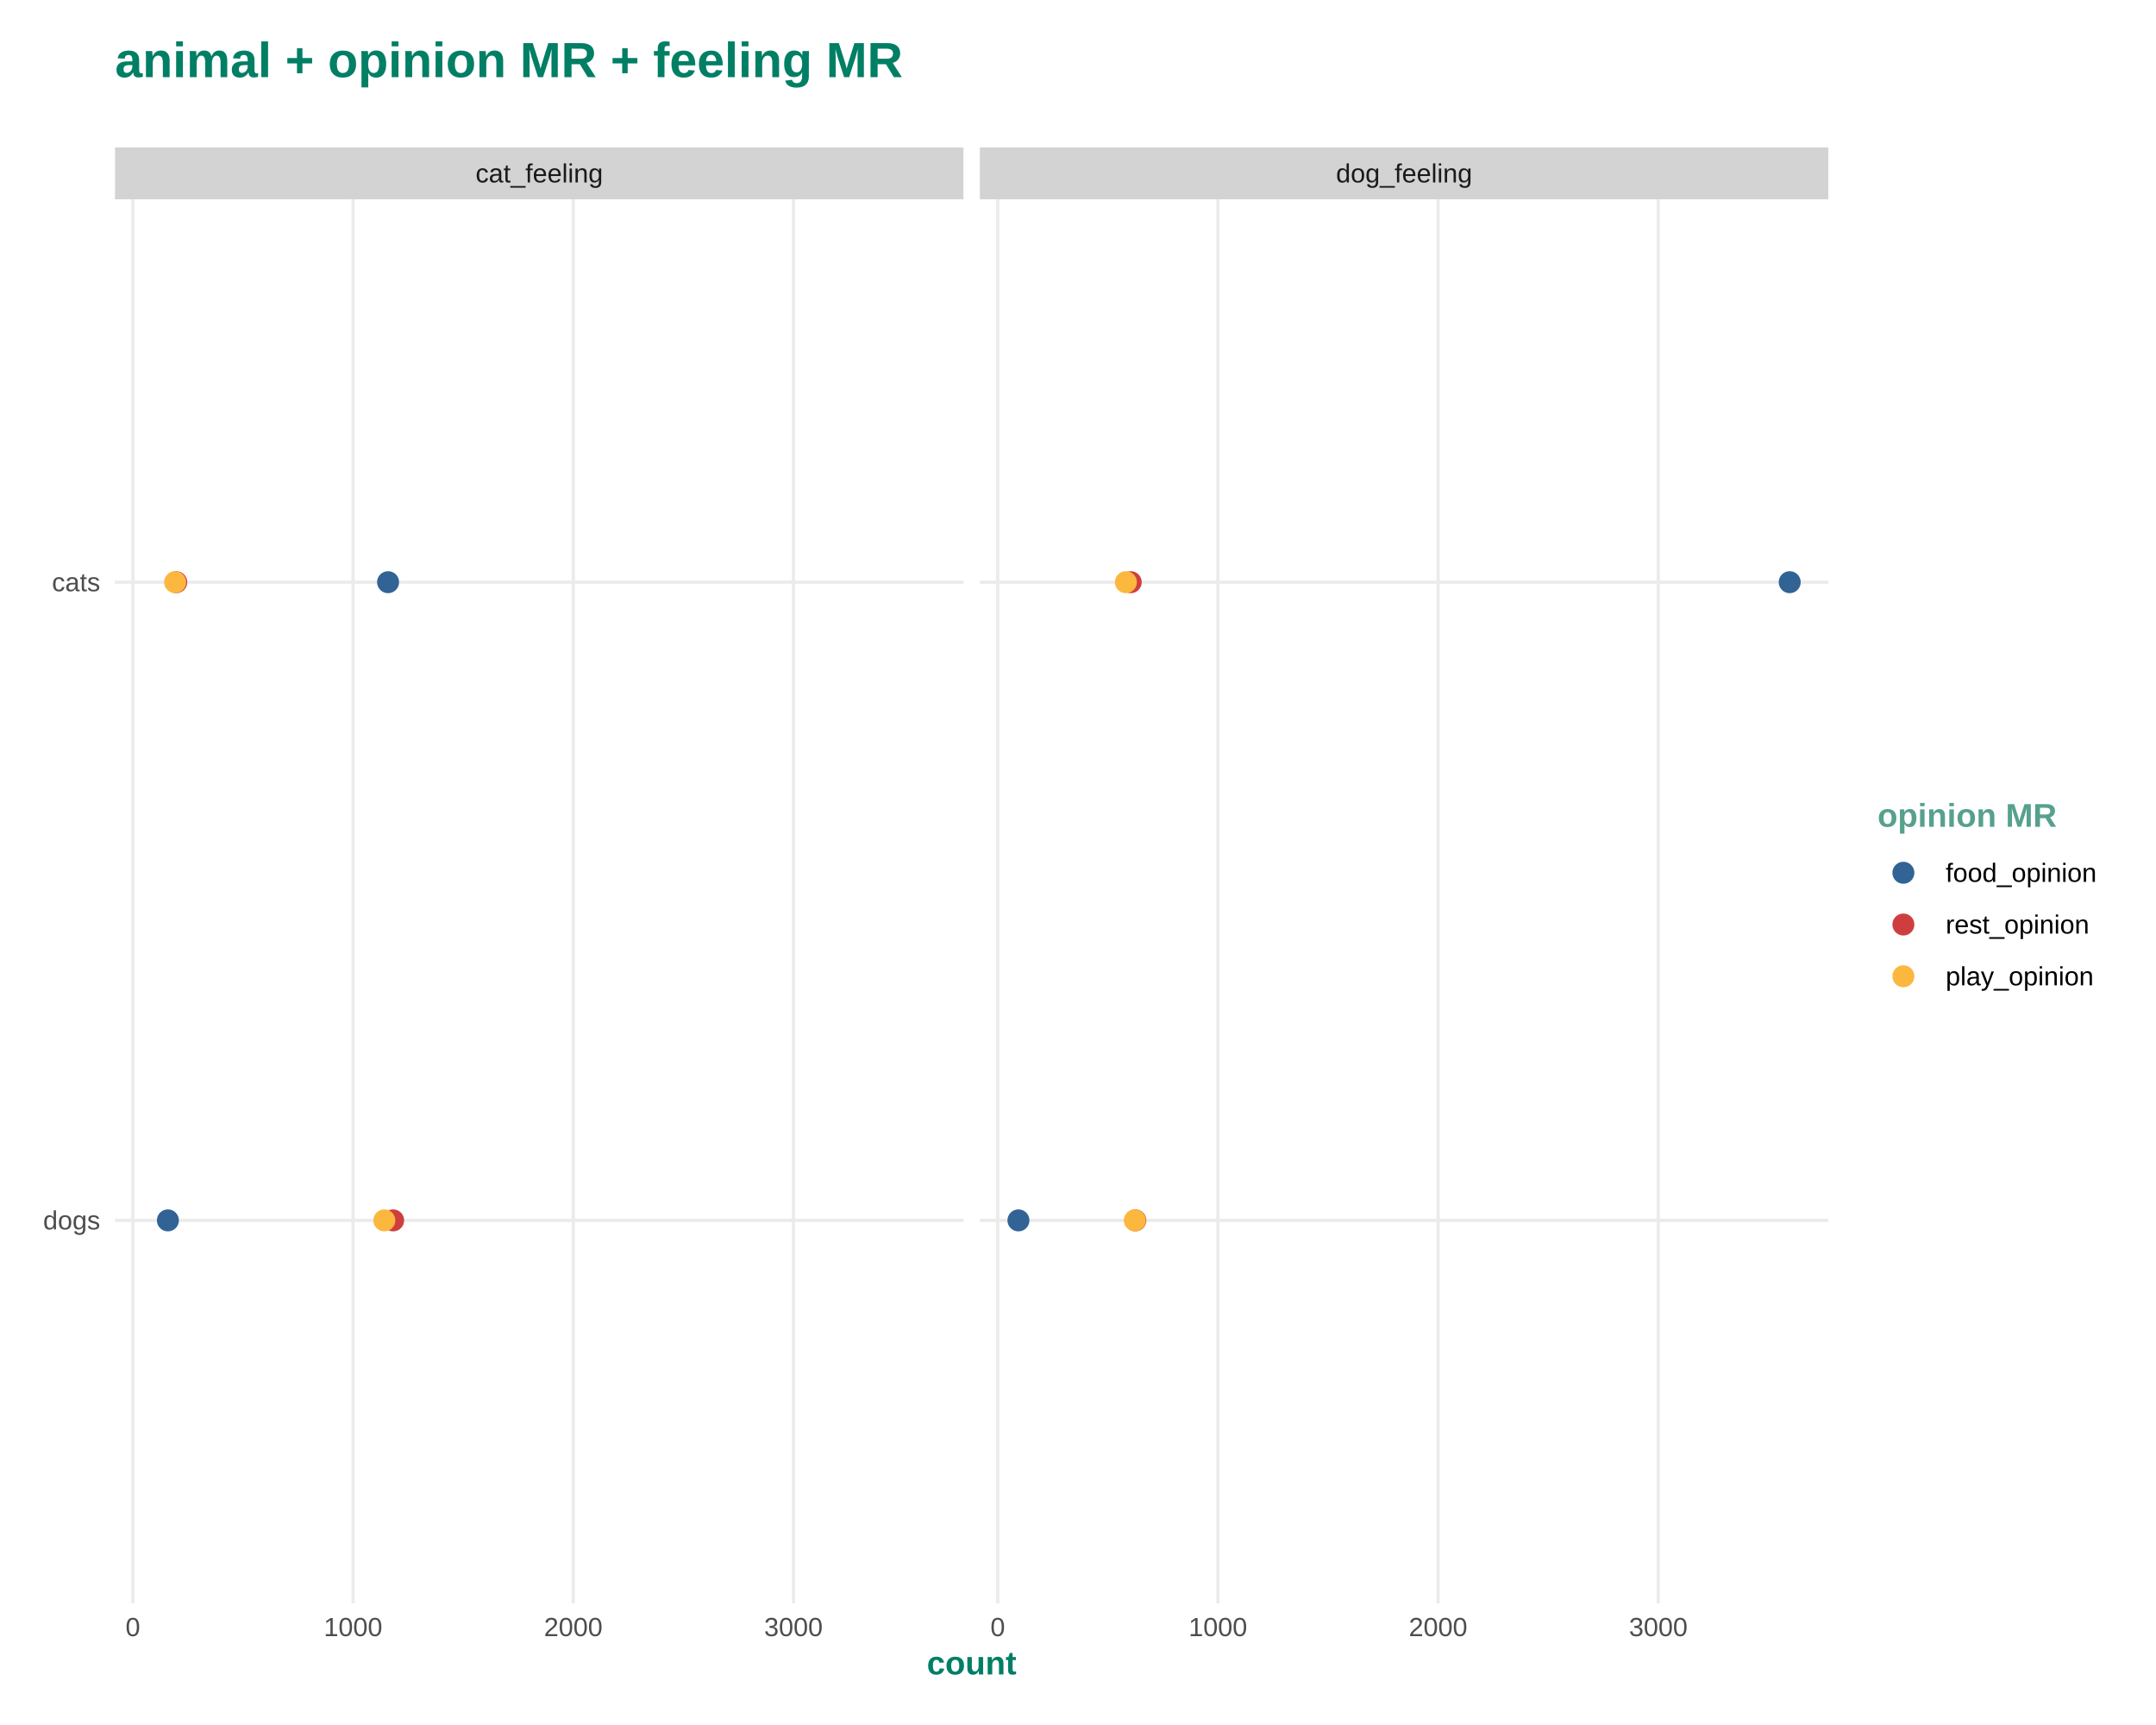
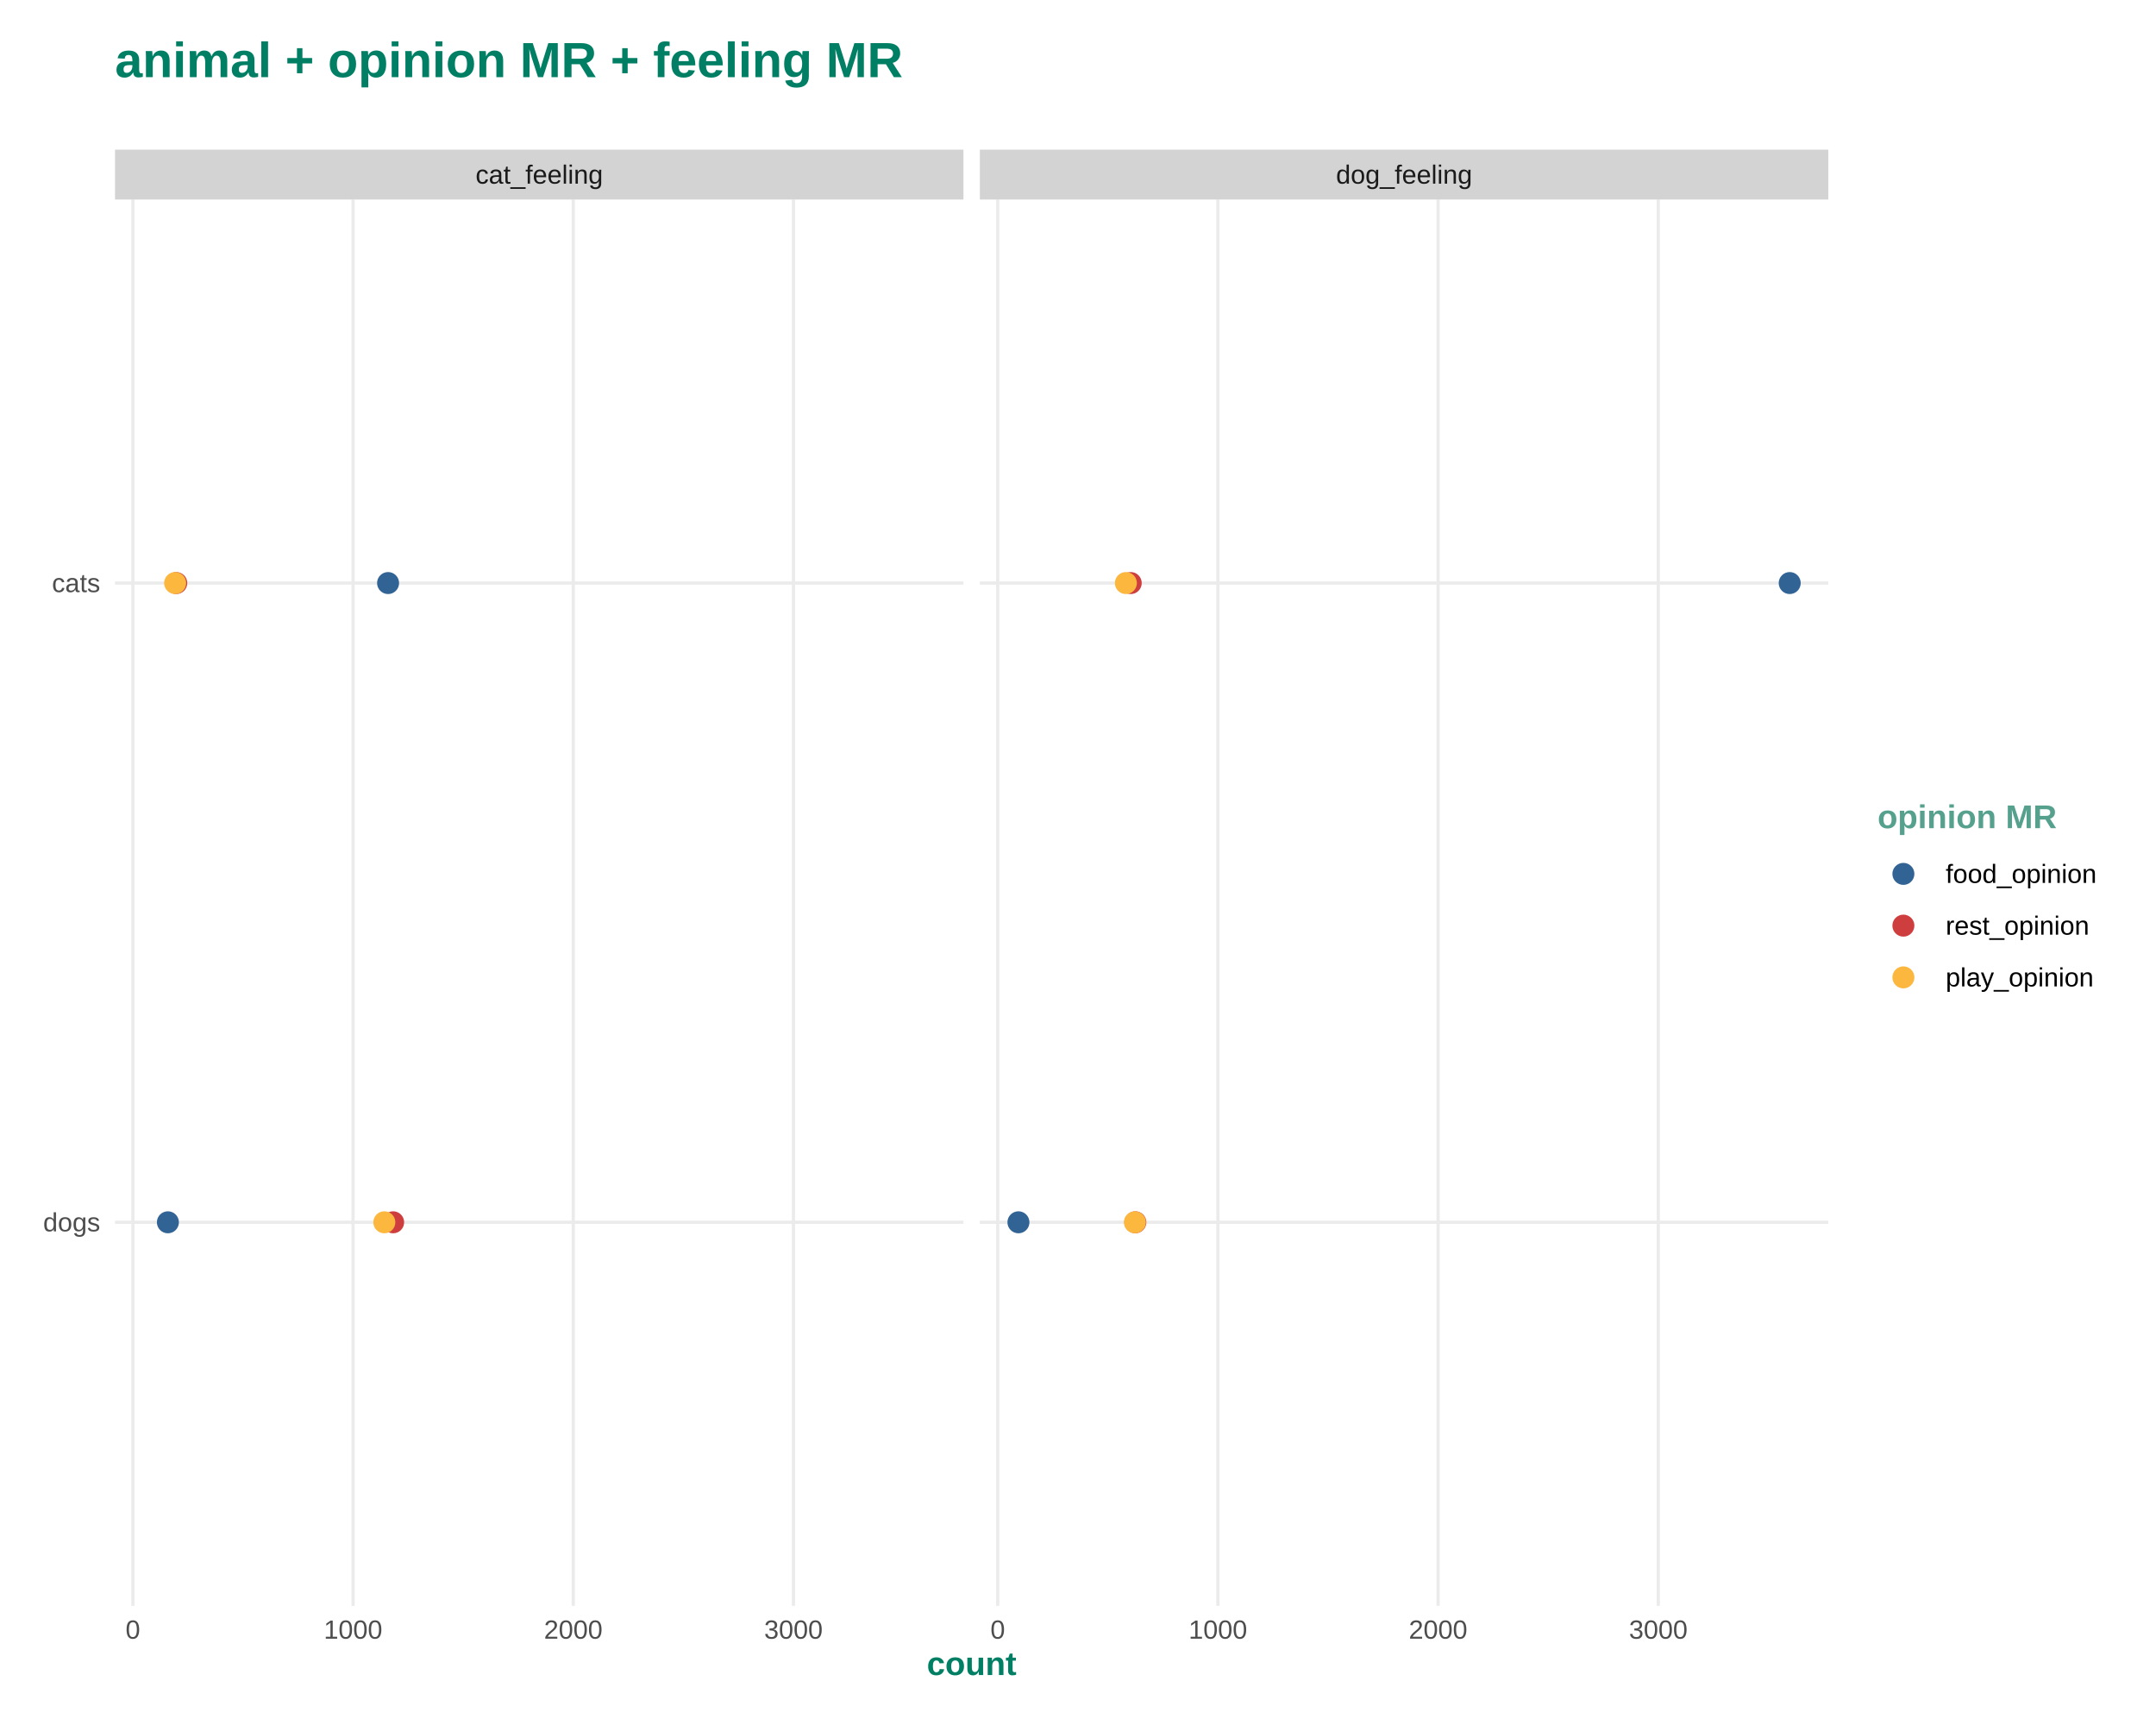
<svg xmlns="http://www.w3.org/2000/svg" viewBox="0 0 720.00 576.00">
  <defs>
    <style type="text/css">
    line, polyline, polygon, path, rect, circle {
      fill: none;
      stroke: #000000;
      stroke-linecap: round;
      stroke-linejoin: round;
      stroke-miterlimit: 10.00;
    }
  </style>
  </defs>
  <rect width="100%" height="100%" style="stroke: none; fill: #FFFFFF;" />
  <defs>
-     <clipPath id="cpMzguNDF8MzIxLjc1fDUzNS4zNXw2Ni41NQ==">
-       <rect x="38.41" y="66.55" width="283.34" height="468.80" />
+     <clipPath id="cpMzguNDF8MzIxLjc1fDUzNi4yMXw2Ni42Mw==">
+       <rect x="38.41" y="66.63" width="283.34" height="469.58" />
    </clipPath>
  </defs>
-   <polyline points="38.41,407.50 321.75,407.50 " style="stroke-width: 1.07; stroke: #EBEBEB; stroke-linecap: butt;" clip-path="url(#cpMzguNDF8MzIxLjc1fDUzNS4zNXw2Ni41NQ==)" />
-   <polyline points="38.41,194.40 321.75,194.40 " style="stroke-width: 1.07; stroke: #EBEBEB; stroke-linecap: butt;" clip-path="url(#cpMzguNDF8MzIxLjc1fDUzNS4zNXw2Ni41NQ==)" />
-   <polyline points="44.38,535.35 44.38,66.55 " style="stroke-width: 1.07; stroke: #EBEBEB; stroke-linecap: butt;" clip-path="url(#cpMzguNDF8MzIxLjc1fDUzNS4zNXw2Ni41NQ==)" />
-   <polyline points="117.91,535.35 117.91,66.55 " style="stroke-width: 1.07; stroke: #EBEBEB; stroke-linecap: butt;" clip-path="url(#cpMzguNDF8MzIxLjc1fDUzNS4zNXw2Ni41NQ==)" />
-   <polyline points="191.44,535.35 191.44,66.55 " style="stroke-width: 1.07; stroke: #EBEBEB; stroke-linecap: butt;" clip-path="url(#cpMzguNDF8MzIxLjc1fDUzNS4zNXw2Ni41NQ==)" />
-   <polyline points="264.97,535.35 264.97,66.55 " style="stroke-width: 1.07; stroke: #EBEBEB; stroke-linecap: butt;" clip-path="url(#cpMzguNDF8MzIxLjc1fDUzNS4zNXw2Ni41NQ==)" />
-   <circle cx="129.60" cy="194.40" r="2.49pt" style="stroke-width: 0.71; stroke: #316395; fill: #316395;" clip-path="url(#cpMzguNDF8MzIxLjc1fDUzNS4zNXw2Ni41NQ==)" />
-   <circle cx="56.07" cy="407.50" r="2.49pt" style="stroke-width: 0.71; stroke: #316395; fill: #316395;" clip-path="url(#cpMzguNDF8MzIxLjc1fDUzNS4zNXw2Ni41NQ==)" />
-   <circle cx="58.86" cy="194.40" r="2.49pt" style="stroke-width: 0.71; stroke: #CF3E3E; fill: #CF3E3E;" clip-path="url(#cpMzguNDF8MzIxLjc1fDUzNS4zNXw2Ni41NQ==)" />
-   <circle cx="131.29" cy="407.50" r="2.49pt" style="stroke-width: 0.71; stroke: #CF3E3E; fill: #CF3E3E;" clip-path="url(#cpMzguNDF8MzIxLjc1fDUzNS4zNXw2Ni41NQ==)" />
-   <circle cx="58.49" cy="194.40" r="2.49pt" style="stroke-width: 0.71; stroke: #FCB73E; fill: #FCB73E;" clip-path="url(#cpMzguNDF8MzIxLjc1fDUzNS4zNXw2Ni41NQ==)" />
-   <circle cx="128.35" cy="407.50" r="2.49pt" style="stroke-width: 0.71; stroke: #FCB73E; fill: #FCB73E;" clip-path="url(#cpMzguNDF8MzIxLjc1fDUzNS4zNXw2Ni41NQ==)" />
+   <polyline points="38.41,408.14 321.75,408.14 " style="stroke-width: 1.07; stroke: #EBEBEB; stroke-linecap: butt;" clip-path="url(#cpMzguNDF8MzIxLjc1fDUzNi4yMXw2Ni42Mw==)" />
+   <polyline points="38.41,194.69 321.75,194.69 " style="stroke-width: 1.07; stroke: #EBEBEB; stroke-linecap: butt;" clip-path="url(#cpMzguNDF8MzIxLjc1fDUzNi4yMXw2Ni42Mw==)" />
+   <polyline points="44.38,536.21 44.38,66.63 " style="stroke-width: 1.07; stroke: #EBEBEB; stroke-linecap: butt;" clip-path="url(#cpMzguNDF8MzIxLjc1fDUzNi4yMXw2Ni42Mw==)" />
+   <polyline points="117.91,536.21 117.91,66.63 " style="stroke-width: 1.07; stroke: #EBEBEB; stroke-linecap: butt;" clip-path="url(#cpMzguNDF8MzIxLjc1fDUzNi4yMXw2Ni42Mw==)" />
+   <polyline points="191.44,536.21 191.44,66.63 " style="stroke-width: 1.07; stroke: #EBEBEB; stroke-linecap: butt;" clip-path="url(#cpMzguNDF8MzIxLjc1fDUzNi4yMXw2Ni42Mw==)" />
+   <polyline points="264.97,536.21 264.97,66.63 " style="stroke-width: 1.07; stroke: #EBEBEB; stroke-linecap: butt;" clip-path="url(#cpMzguNDF8MzIxLjc1fDUzNi4yMXw2Ni42Mw==)" />
+   <circle cx="129.60" cy="194.69" r="2.49pt" style="stroke-width: 0.71; stroke: #316395; fill: #316395;" clip-path="url(#cpMzguNDF8MzIxLjc1fDUzNi4yMXw2Ni42Mw==)" />
+   <circle cx="56.07" cy="408.14" r="2.49pt" style="stroke-width: 0.71; stroke: #316395; fill: #316395;" clip-path="url(#cpMzguNDF8MzIxLjc1fDUzNi4yMXw2Ni42Mw==)" />
+   <circle cx="58.86" cy="194.69" r="2.49pt" style="stroke-width: 0.71; stroke: #CF3E3E; fill: #CF3E3E;" clip-path="url(#cpMzguNDF8MzIxLjc1fDUzNi4yMXw2Ni42Mw==)" />
+   <circle cx="131.29" cy="408.14" r="2.49pt" style="stroke-width: 0.71; stroke: #CF3E3E; fill: #CF3E3E;" clip-path="url(#cpMzguNDF8MzIxLjc1fDUzNi4yMXw2Ni42Mw==)" />
+   <circle cx="58.49" cy="194.69" r="2.49pt" style="stroke-width: 0.71; stroke: #FCB73E; fill: #FCB73E;" clip-path="url(#cpMzguNDF8MzIxLjc1fDUzNi4yMXw2Ni42Mw==)" />
+   <circle cx="128.35" cy="408.14" r="2.49pt" style="stroke-width: 0.71; stroke: #FCB73E; fill: #FCB73E;" clip-path="url(#cpMzguNDF8MzIxLjc1fDUzNi4yMXw2Ni42Mw==)" />
  <defs>
    <clipPath id="cpMC4wMHw3MjAuMDB8NTc2LjAwfDAuMDA=">
      <rect x="0.00" y="0.00" width="720.00" height="576.00" />
    </clipPath>
  </defs>
  <defs>
-     <clipPath id="cpMzI3LjIzfDYxMC41Nnw1MzUuMzV8NjYuNTU=">
-       <rect x="327.23" y="66.55" width="283.34" height="468.80" />
+     <clipPath id="cpMzI3LjIzfDYxMC41Nnw1MzYuMjF8NjYuNjM=">
+       <rect x="327.23" y="66.63" width="283.34" height="469.58" />
    </clipPath>
  </defs>
-   <polyline points="327.23,407.50 610.56,407.50 " style="stroke-width: 1.07; stroke: #EBEBEB; stroke-linecap: butt;" clip-path="url(#cpMzI3LjIzfDYxMC41Nnw1MzUuMzV8NjYuNTU=)" />
-   <polyline points="327.23,194.40 610.56,194.40 " style="stroke-width: 1.07; stroke: #EBEBEB; stroke-linecap: butt;" clip-path="url(#cpMzI3LjIzfDYxMC41Nnw1MzUuMzV8NjYuNTU=)" />
-   <polyline points="333.19,535.35 333.19,66.55 " style="stroke-width: 1.07; stroke: #EBEBEB; stroke-linecap: butt;" clip-path="url(#cpMzI3LjIzfDYxMC41Nnw1MzUuMzV8NjYuNTU=)" />
-   <polyline points="406.72,535.35 406.72,66.55 " style="stroke-width: 1.07; stroke: #EBEBEB; stroke-linecap: butt;" clip-path="url(#cpMzI3LjIzfDYxMC41Nnw1MzUuMzV8NjYuNTU=)" />
-   <polyline points="480.26,535.35 480.26,66.55 " style="stroke-width: 1.07; stroke: #EBEBEB; stroke-linecap: butt;" clip-path="url(#cpMzI3LjIzfDYxMC41Nnw1MzUuMzV8NjYuNTU=)" />
-   <polyline points="553.79,535.35 553.79,66.55 " style="stroke-width: 1.07; stroke: #EBEBEB; stroke-linecap: butt;" clip-path="url(#cpMzI3LjIzfDYxMC41Nnw1MzUuMzV8NjYuNTU=)" />
-   <circle cx="597.68" cy="194.40" r="2.49pt" style="stroke-width: 0.71; stroke: #316395; fill: #316395;" clip-path="url(#cpMzI3LjIzfDYxMC41Nnw1MzUuMzV8NjYuNTU=)" />
-   <circle cx="340.11" cy="407.50" r="2.49pt" style="stroke-width: 0.71; stroke: #316395; fill: #316395;" clip-path="url(#cpMzI3LjIzfDYxMC41Nnw1MzUuMzV8NjYuNTU=)" />
-   <circle cx="377.61" cy="194.40" r="2.49pt" style="stroke-width: 0.71; stroke: #CF3E3E; fill: #CF3E3E;" clip-path="url(#cpMzI3LjIzfDYxMC41Nnw1MzUuMzV8NjYuNTU=)" />
-   <circle cx="379.15" cy="407.50" r="2.49pt" style="stroke-width: 0.71; stroke: #CF3E3E; fill: #CF3E3E;" clip-path="url(#cpMzI3LjIzfDYxMC41Nnw1MzUuMzV8NjYuNTU=)" />
-   <circle cx="375.99" cy="194.40" r="2.49pt" style="stroke-width: 0.71; stroke: #FCB73E; fill: #FCB73E;" clip-path="url(#cpMzI3LjIzfDYxMC41Nnw1MzUuMzV8NjYuNTU=)" />
-   <circle cx="379.00" cy="407.50" r="2.49pt" style="stroke-width: 0.71; stroke: #FCB73E; fill: #FCB73E;" clip-path="url(#cpMzI3LjIzfDYxMC41Nnw1MzUuMzV8NjYuNTU=)" />
+   <polyline points="327.23,408.14 610.56,408.14 " style="stroke-width: 1.07; stroke: #EBEBEB; stroke-linecap: butt;" clip-path="url(#cpMzI3LjIzfDYxMC41Nnw1MzYuMjF8NjYuNjM=)" />
+   <polyline points="327.23,194.69 610.56,194.69 " style="stroke-width: 1.07; stroke: #EBEBEB; stroke-linecap: butt;" clip-path="url(#cpMzI3LjIzfDYxMC41Nnw1MzYuMjF8NjYuNjM=)" />
+   <polyline points="333.19,536.21 333.19,66.63 " style="stroke-width: 1.07; stroke: #EBEBEB; stroke-linecap: butt;" clip-path="url(#cpMzI3LjIzfDYxMC41Nnw1MzYuMjF8NjYuNjM=)" />
+   <polyline points="406.72,536.21 406.72,66.63 " style="stroke-width: 1.07; stroke: #EBEBEB; stroke-linecap: butt;" clip-path="url(#cpMzI3LjIzfDYxMC41Nnw1MzYuMjF8NjYuNjM=)" />
+   <polyline points="480.26,536.21 480.26,66.63 " style="stroke-width: 1.07; stroke: #EBEBEB; stroke-linecap: butt;" clip-path="url(#cpMzI3LjIzfDYxMC41Nnw1MzYuMjF8NjYuNjM=)" />
+   <polyline points="553.79,536.21 553.79,66.63 " style="stroke-width: 1.07; stroke: #EBEBEB; stroke-linecap: butt;" clip-path="url(#cpMzI3LjIzfDYxMC41Nnw1MzYuMjF8NjYuNjM=)" />
+   <circle cx="597.68" cy="194.69" r="2.49pt" style="stroke-width: 0.71; stroke: #316395; fill: #316395;" clip-path="url(#cpMzI3LjIzfDYxMC41Nnw1MzYuMjF8NjYuNjM=)" />
+   <circle cx="340.11" cy="408.14" r="2.49pt" style="stroke-width: 0.71; stroke: #316395; fill: #316395;" clip-path="url(#cpMzI3LjIzfDYxMC41Nnw1MzYuMjF8NjYuNjM=)" />
+   <circle cx="377.61" cy="194.69" r="2.49pt" style="stroke-width: 0.71; stroke: #CF3E3E; fill: #CF3E3E;" clip-path="url(#cpMzI3LjIzfDYxMC41Nnw1MzYuMjF8NjYuNjM=)" />
+   <circle cx="379.15" cy="408.14" r="2.49pt" style="stroke-width: 0.71; stroke: #CF3E3E; fill: #CF3E3E;" clip-path="url(#cpMzI3LjIzfDYxMC41Nnw1MzYuMjF8NjYuNjM=)" />
+   <circle cx="375.99" cy="194.69" r="2.49pt" style="stroke-width: 0.71; stroke: #FCB73E; fill: #FCB73E;" clip-path="url(#cpMzI3LjIzfDYxMC41Nnw1MzYuMjF8NjYuNjM=)" />
+   <circle cx="379.00" cy="408.14" r="2.49pt" style="stroke-width: 0.71; stroke: #FCB73E; fill: #FCB73E;" clip-path="url(#cpMzI3LjIzfDYxMC41Nnw1MzYuMjF8NjYuNjM=)" />
  <defs>
    <clipPath id="cpMC4wMHw3MjAuMDB8NTc2LjAwfDAuMDA=">
      <rect x="0.00" y="0.00" width="720.00" height="576.00" />
    </clipPath>
  </defs>
  <defs>
-     <clipPath id="cpMzguNDF8MzIxLjc1fDY2LjU1fDQ5LjI1">
-       <rect x="38.41" y="49.25" width="283.34" height="17.30" />
+     <clipPath id="cpMzguNDF8MzIxLjc1fDY2LjYzfDQ5Ljk4">
+       <rect x="38.41" y="49.98" width="283.34" height="16.64" />
    </clipPath>
  </defs>
-   <rect x="38.41" y="49.25" width="283.34" height="17.30" style="stroke-width: 1.07; stroke: none; fill: #D3D3D3;" clip-path="url(#cpMzguNDF8MzIxLjc1fDY2LjU1fDQ5LjI1)" />
-   <g clip-path="url(#cpMzguNDF8MzIxLjc1fDY2LjU1fDQ5LjI1)">
-     <text x="158.81" y="60.92" style="font-size: 8.80px; fill: #1A1A1A; font-family: Liberation Sans;" textLength="42.53px" lengthAdjust="spacingAndGlyphs">cat_feeling</text>
+   <rect x="38.41" y="49.98" width="283.34" height="16.64" style="stroke-width: 1.07; stroke: none; fill: #D3D3D3;" clip-path="url(#cpMzguNDF8MzIxLjc1fDY2LjYzfDQ5Ljk4)" />
+   <g clip-path="url(#cpMzguNDF8MzIxLjc1fDY2LjYzfDQ5Ljk4)">
+     <text x="158.81" y="61.33" style="font-size: 8.80px; fill: #1A1A1A; font-family: Liberation Sans;" textLength="42.53px" lengthAdjust="spacingAndGlyphs">cat_feeling</text>
  </g>
  <defs>
    <clipPath id="cpMC4wMHw3MjAuMDB8NTc2LjAwfDAuMDA=">
      <rect x="0.00" y="0.00" width="720.00" height="576.00" />
    </clipPath>
  </defs>
  <defs>
-     <clipPath id="cpMzI3LjIzfDYxMC41Nnw2Ni41NXw0OS4yNQ==">
-       <rect x="327.23" y="49.25" width="283.34" height="17.30" />
+     <clipPath id="cpMzI3LjIzfDYxMC41Nnw2Ni42M3w0OS45OA==">
+       <rect x="327.23" y="49.98" width="283.34" height="16.64" />
    </clipPath>
  </defs>
-   <rect x="327.23" y="49.25" width="283.34" height="17.30" style="stroke-width: 1.07; stroke: none; fill: #D3D3D3;" clip-path="url(#cpMzI3LjIzfDYxMC41Nnw2Ni41NXw0OS4yNQ==)" />
-   <g clip-path="url(#cpMzI3LjIzfDYxMC41Nnw2Ni41NXw0OS4yNQ==)">
-     <text x="446.16" y="60.92" style="font-size: 8.80px; fill: #1A1A1A; font-family: Liberation Sans;" textLength="45.47px" lengthAdjust="spacingAndGlyphs">dog_feeling</text>
+   <rect x="327.23" y="49.98" width="283.34" height="16.64" style="stroke-width: 1.07; stroke: none; fill: #D3D3D3;" clip-path="url(#cpMzI3LjIzfDYxMC41Nnw2Ni42M3w0OS45OA==)" />
+   <g clip-path="url(#cpMzI3LjIzfDYxMC41Nnw2Ni42M3w0OS45OA==)">
+     <text x="446.16" y="61.33" style="font-size: 8.80px; fill: #1A1A1A; font-family: Liberation Sans;" textLength="45.47px" lengthAdjust="spacingAndGlyphs">dog_feeling</text>
  </g>
  <defs>
    <clipPath id="cpMC4wMHw3MjAuMDB8NTc2LjAwfDAuMDA=">
      <rect x="0.00" y="0.00" width="720.00" height="576.00" />
    </clipPath>
  </defs>
  <g clip-path="url(#cpMC4wMHw3MjAuMDB8NTc2LjAwfDAuMDA=)">
-     <text x="41.93" y="546.33" style="font-size: 8.80px; fill: #4D4D4D; font-family: Liberation Sans;" textLength="4.89px" lengthAdjust="spacingAndGlyphs">0</text>
+     <text x="41.93" y="547.19" style="font-size: 8.80px; fill: #4D4D4D; font-family: Liberation Sans;" textLength="4.89px" lengthAdjust="spacingAndGlyphs">0</text>
  </g>
  <g clip-path="url(#cpMC4wMHw3MjAuMDB8NTc2LjAwfDAuMDA=)">
-     <text x="108.13" y="546.33" style="font-size: 8.80px; fill: #4D4D4D; font-family: Liberation Sans;" textLength="19.56px" lengthAdjust="spacingAndGlyphs">1000</text>
+     <text x="108.13" y="547.19" style="font-size: 8.80px; fill: #4D4D4D; font-family: Liberation Sans;" textLength="19.56px" lengthAdjust="spacingAndGlyphs">1000</text>
  </g>
  <g clip-path="url(#cpMC4wMHw3MjAuMDB8NTc2LjAwfDAuMDA=)">
-     <text x="181.66" y="546.33" style="font-size: 8.80px; fill: #4D4D4D; font-family: Liberation Sans;" textLength="19.56px" lengthAdjust="spacingAndGlyphs">2000</text>
+     <text x="181.66" y="547.19" style="font-size: 8.80px; fill: #4D4D4D; font-family: Liberation Sans;" textLength="19.56px" lengthAdjust="spacingAndGlyphs">2000</text>
  </g>
  <g clip-path="url(#cpMC4wMHw3MjAuMDB8NTc2LjAwfDAuMDA=)">
-     <text x="255.19" y="546.33" style="font-size: 8.80px; fill: #4D4D4D; font-family: Liberation Sans;" textLength="19.56px" lengthAdjust="spacingAndGlyphs">3000</text>
+     <text x="255.19" y="547.19" style="font-size: 8.80px; fill: #4D4D4D; font-family: Liberation Sans;" textLength="19.56px" lengthAdjust="spacingAndGlyphs">3000</text>
  </g>
  <g clip-path="url(#cpMC4wMHw3MjAuMDB8NTc2LjAwfDAuMDA=)">
-     <text x="330.75" y="546.33" style="font-size: 8.80px; fill: #4D4D4D; font-family: Liberation Sans;" textLength="4.89px" lengthAdjust="spacingAndGlyphs">0</text>
+     <text x="330.75" y="547.19" style="font-size: 8.80px; fill: #4D4D4D; font-family: Liberation Sans;" textLength="4.89px" lengthAdjust="spacingAndGlyphs">0</text>
  </g>
  <g clip-path="url(#cpMC4wMHw3MjAuMDB8NTc2LjAwfDAuMDA=)">
-     <text x="396.94" y="546.33" style="font-size: 8.80px; fill: #4D4D4D; font-family: Liberation Sans;" textLength="19.56px" lengthAdjust="spacingAndGlyphs">1000</text>
+     <text x="396.94" y="547.19" style="font-size: 8.80px; fill: #4D4D4D; font-family: Liberation Sans;" textLength="19.56px" lengthAdjust="spacingAndGlyphs">1000</text>
  </g>
  <g clip-path="url(#cpMC4wMHw3MjAuMDB8NTc2LjAwfDAuMDA=)">
-     <text x="470.47" y="546.33" style="font-size: 8.80px; fill: #4D4D4D; font-family: Liberation Sans;" textLength="19.56px" lengthAdjust="spacingAndGlyphs">2000</text>
+     <text x="470.47" y="547.19" style="font-size: 8.80px; fill: #4D4D4D; font-family: Liberation Sans;" textLength="19.56px" lengthAdjust="spacingAndGlyphs">2000</text>
  </g>
  <g clip-path="url(#cpMC4wMHw3MjAuMDB8NTc2LjAwfDAuMDA=)">
-     <text x="544.01" y="546.33" style="font-size: 8.80px; fill: #4D4D4D; font-family: Liberation Sans;" textLength="19.56px" lengthAdjust="spacingAndGlyphs">3000</text>
+     <text x="544.01" y="547.19" style="font-size: 8.80px; fill: #4D4D4D; font-family: Liberation Sans;" textLength="19.56px" lengthAdjust="spacingAndGlyphs">3000</text>
  </g>
  <g clip-path="url(#cpMC4wMHw3MjAuMDB8NTc2LjAwfDAuMDA=)">
-     <text x="14.40" y="410.52" style="font-size: 8.80px; fill: #4D4D4D; font-family: Liberation Sans;" textLength="19.08px" lengthAdjust="spacingAndGlyphs">dogs</text>
+     <text x="14.40" y="411.17" style="font-size: 8.80px; fill: #4D4D4D; font-family: Liberation Sans;" textLength="19.08px" lengthAdjust="spacingAndGlyphs">dogs</text>
  </g>
  <g clip-path="url(#cpMC4wMHw3MjAuMDB8NTc2LjAwfDAuMDA=)">
-     <text x="17.34" y="197.43" style="font-size: 8.80px; fill: #4D4D4D; font-family: Liberation Sans;" textLength="16.14px" lengthAdjust="spacingAndGlyphs">cats</text>
+     <text x="17.34" y="197.72" style="font-size: 8.80px; fill: #4D4D4D; font-family: Liberation Sans;" textLength="16.14px" lengthAdjust="spacingAndGlyphs">cats</text>
  </g>
  <g clip-path="url(#cpMC4wMHw3MjAuMDB8NTc2LjAwfDAuMDA=)">
-     <text x="309.52" y="559.12" style="font-size: 11.00px; font-weight: bold; fill: #007F65; font-family: Liberation Sans;" textLength="29.94px" lengthAdjust="spacingAndGlyphs">count</text>
+     <text x="309.52" y="559.32" style="font-size: 11.00px; font-weight: bold; fill: #007F65; font-family: Liberation Sans;" textLength="29.94px" lengthAdjust="spacingAndGlyphs">count</text>
  </g>
  <g clip-path="url(#cpMC4wMHw3MjAuMDB8NTc2LjAwfDAuMDA=)">
-     <text x="627.00" y="276.07" style="font-size: 11.00px; font-weight: bold; fill: #56A08E; font-family: Liberation Sans;" textLength="59.88px" lengthAdjust="spacingAndGlyphs">opinion MR</text>
+     <text x="627.00" y="276.54" style="font-size: 11.00px; font-weight: bold; fill: #56A08E; font-family: Liberation Sans;" textLength="59.88px" lengthAdjust="spacingAndGlyphs">opinion MR</text>
  </g>
-   <circle cx="635.64" cy="291.43" r="2.49pt" style="stroke-width: 0.71; stroke: #316395; fill: #316395;" clip-path="url(#cpMC4wMHw3MjAuMDB8NTc2LjAwfDAuMDA=)" />
-   <circle cx="635.64" cy="308.71" r="2.49pt" style="stroke-width: 0.71; stroke: #CF3E3E; fill: #CF3E3E;" clip-path="url(#cpMC4wMHw3MjAuMDB8NTc2LjAwfDAuMDA=)" />
-   <circle cx="635.64" cy="325.99" r="2.49pt" style="stroke-width: 0.71; stroke: #FCB73E; fill: #FCB73E;" clip-path="url(#cpMC4wMHw3MjAuMDB8NTc2LjAwfDAuMDA=)" />
+   <circle cx="635.64" cy="291.80" r="2.49pt" style="stroke-width: 0.71; stroke: #316395; fill: #316395;" clip-path="url(#cpMC4wMHw3MjAuMDB8NTc2LjAwfDAuMDA=)" />
+   <circle cx="635.64" cy="309.08" r="2.49pt" style="stroke-width: 0.71; stroke: #CF3E3E; fill: #CF3E3E;" clip-path="url(#cpMC4wMHw3MjAuMDB8NTc2LjAwfDAuMDA=)" />
+   <circle cx="635.64" cy="326.36" r="2.49pt" style="stroke-width: 0.71; stroke: #FCB73E; fill: #FCB73E;" clip-path="url(#cpMC4wMHw3MjAuMDB8NTc2LjAwfDAuMDA=)" />
  <g clip-path="url(#cpMC4wMHw3MjAuMDB8NTc2LjAwfDAuMDA=)">
-     <text x="649.76" y="294.46" style="font-size: 8.80px; font-family: Liberation Sans;" textLength="50.36px" lengthAdjust="spacingAndGlyphs">food_opinion</text>
+     <text x="649.76" y="294.82" style="font-size: 8.80px; font-family: Liberation Sans;" textLength="50.36px" lengthAdjust="spacingAndGlyphs">food_opinion</text>
  </g>
  <g clip-path="url(#cpMC4wMHw3MjAuMDB8NTc2LjAwfDAuMDA=)">
-     <text x="649.76" y="311.74" style="font-size: 8.80px; font-family: Liberation Sans;" textLength="47.91px" lengthAdjust="spacingAndGlyphs">rest_opinion</text>
+     <text x="649.76" y="312.10" style="font-size: 8.80px; font-family: Liberation Sans;" textLength="47.91px" lengthAdjust="spacingAndGlyphs">rest_opinion</text>
  </g>
  <g clip-path="url(#cpMC4wMHw3MjAuMDB8NTc2LjAwfDAuMDA=)">
-     <text x="649.76" y="329.02" style="font-size: 8.80px; font-family: Liberation Sans;" textLength="49.39px" lengthAdjust="spacingAndGlyphs">play_opinion</text>
+     <text x="649.76" y="329.38" style="font-size: 8.80px; font-family: Liberation Sans;" textLength="49.39px" lengthAdjust="spacingAndGlyphs">play_opinion</text>
  </g>
  <g clip-path="url(#cpMC4wMHw3MjAuMDB8NTc2LjAwfDAuMDA=)">
    <text x="38.41" y="25.76" style="font-size: 16.50px; font-weight: bold; fill: #007F65; font-family: Liberation Sans;" textLength="263.05px" lengthAdjust="spacingAndGlyphs">animal + opinion MR + feeling MR</text>
  </g>
</svg>
